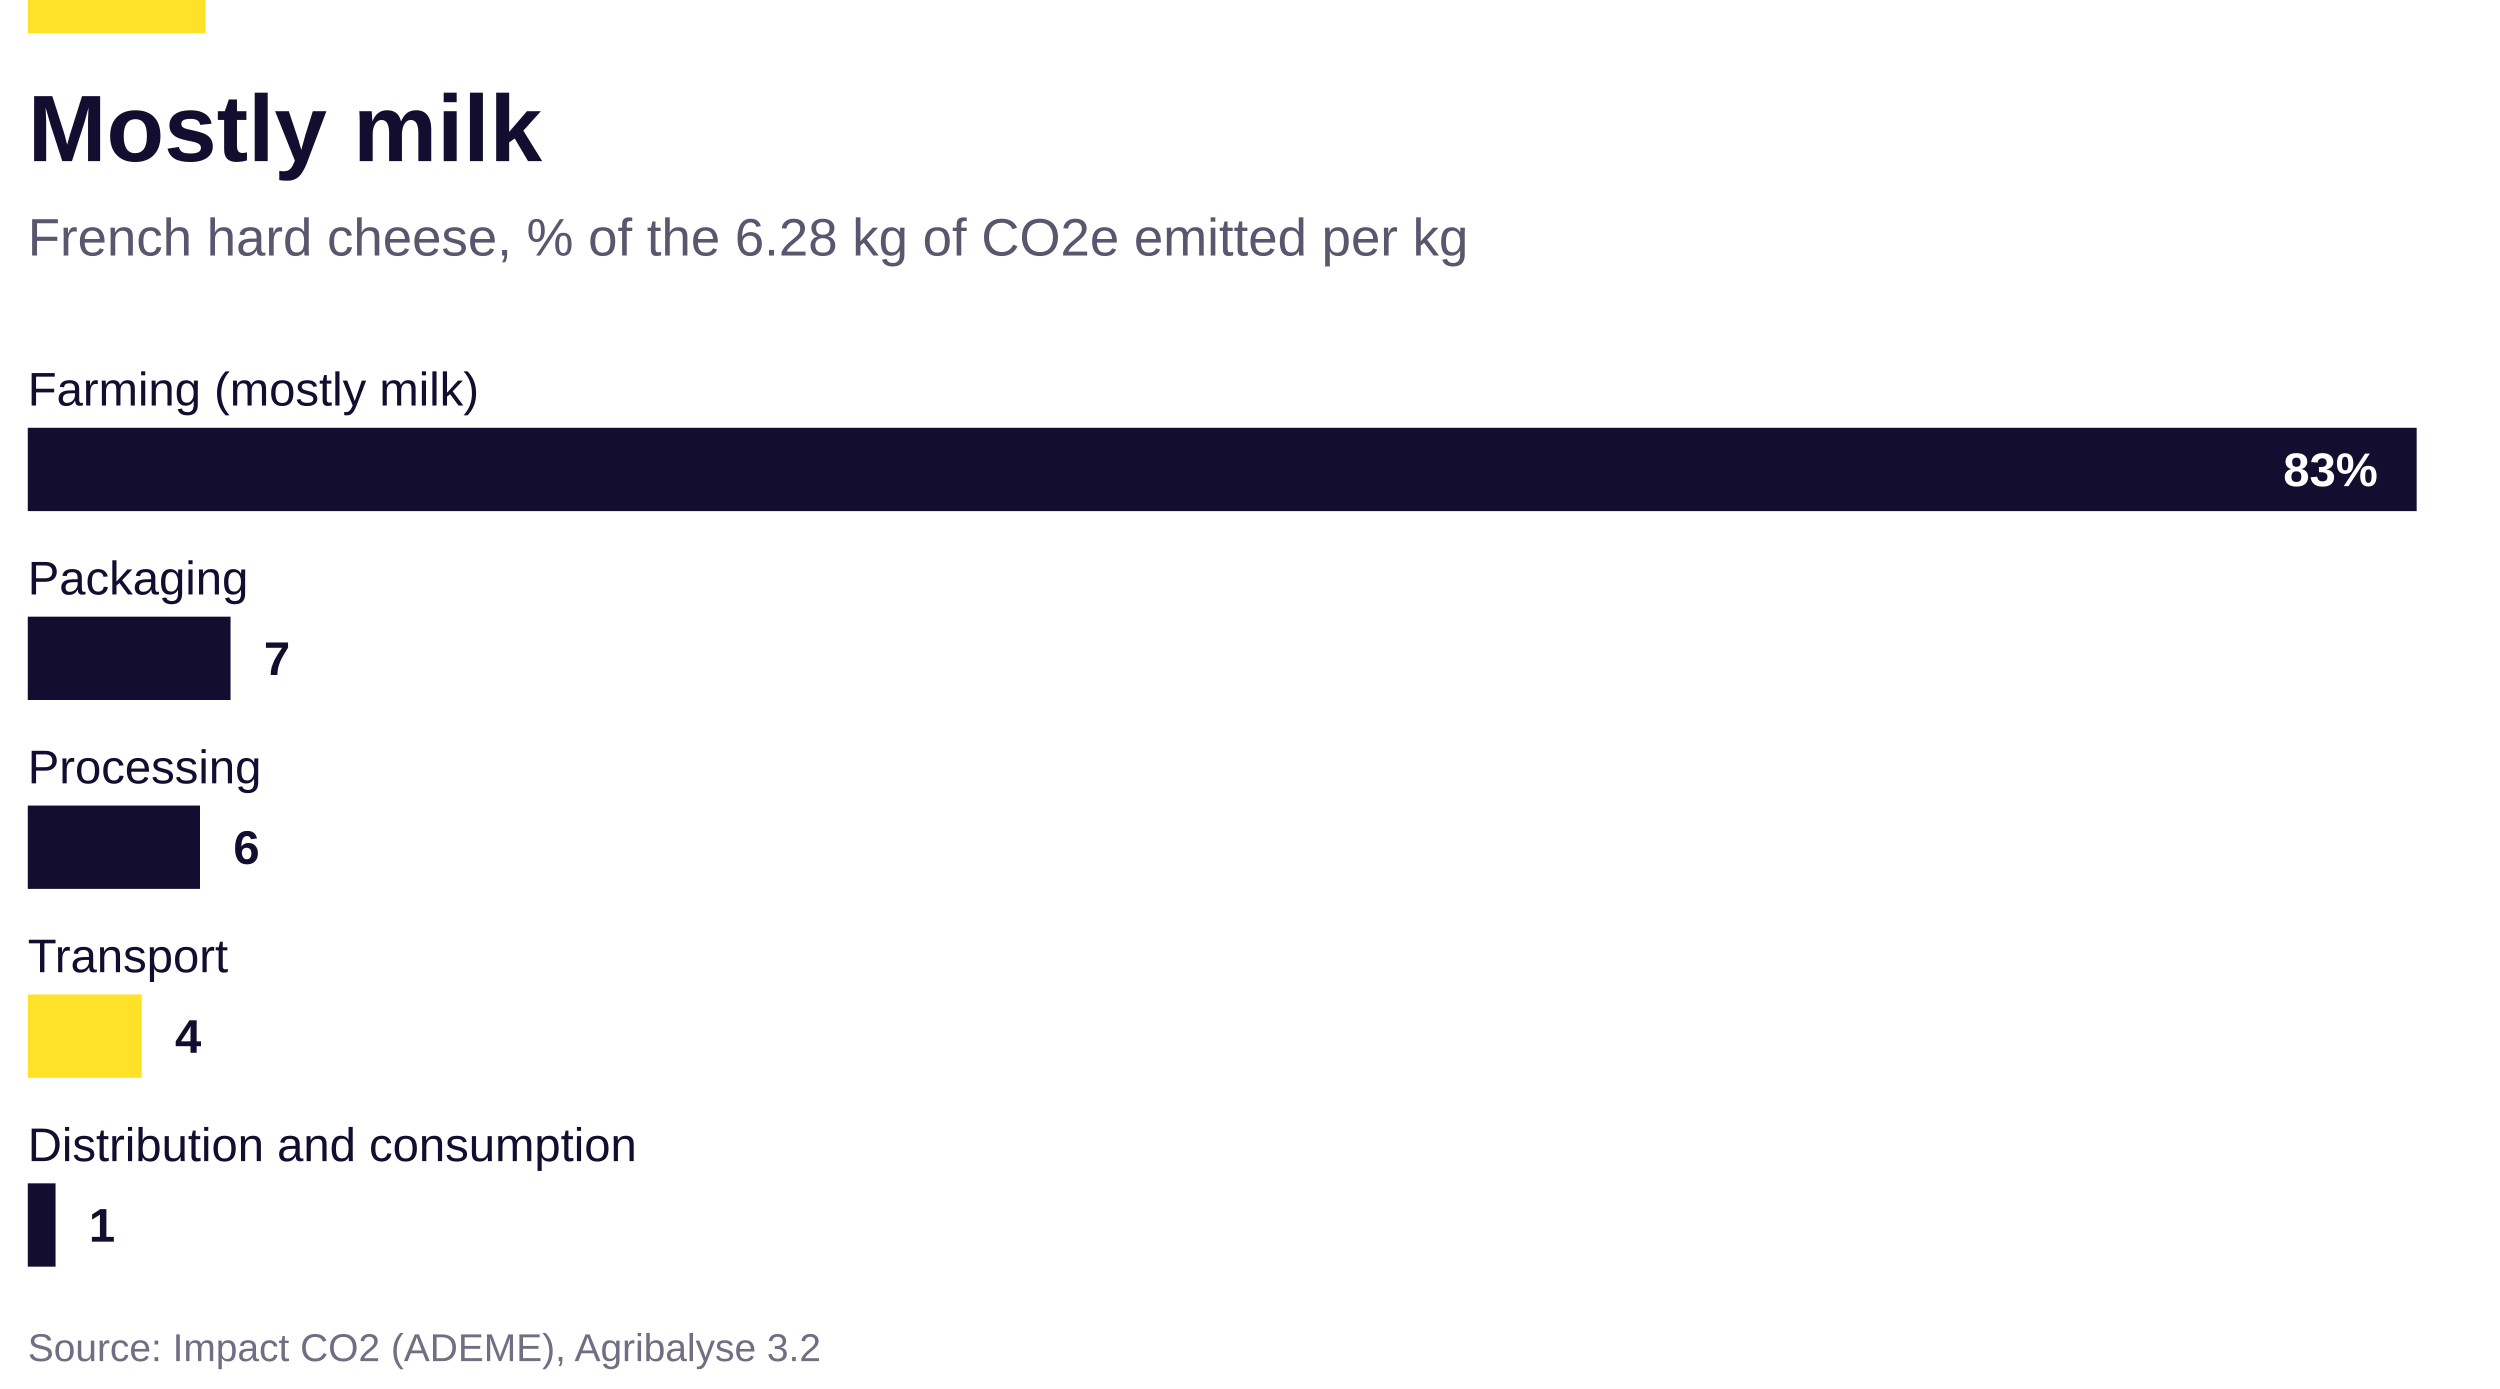
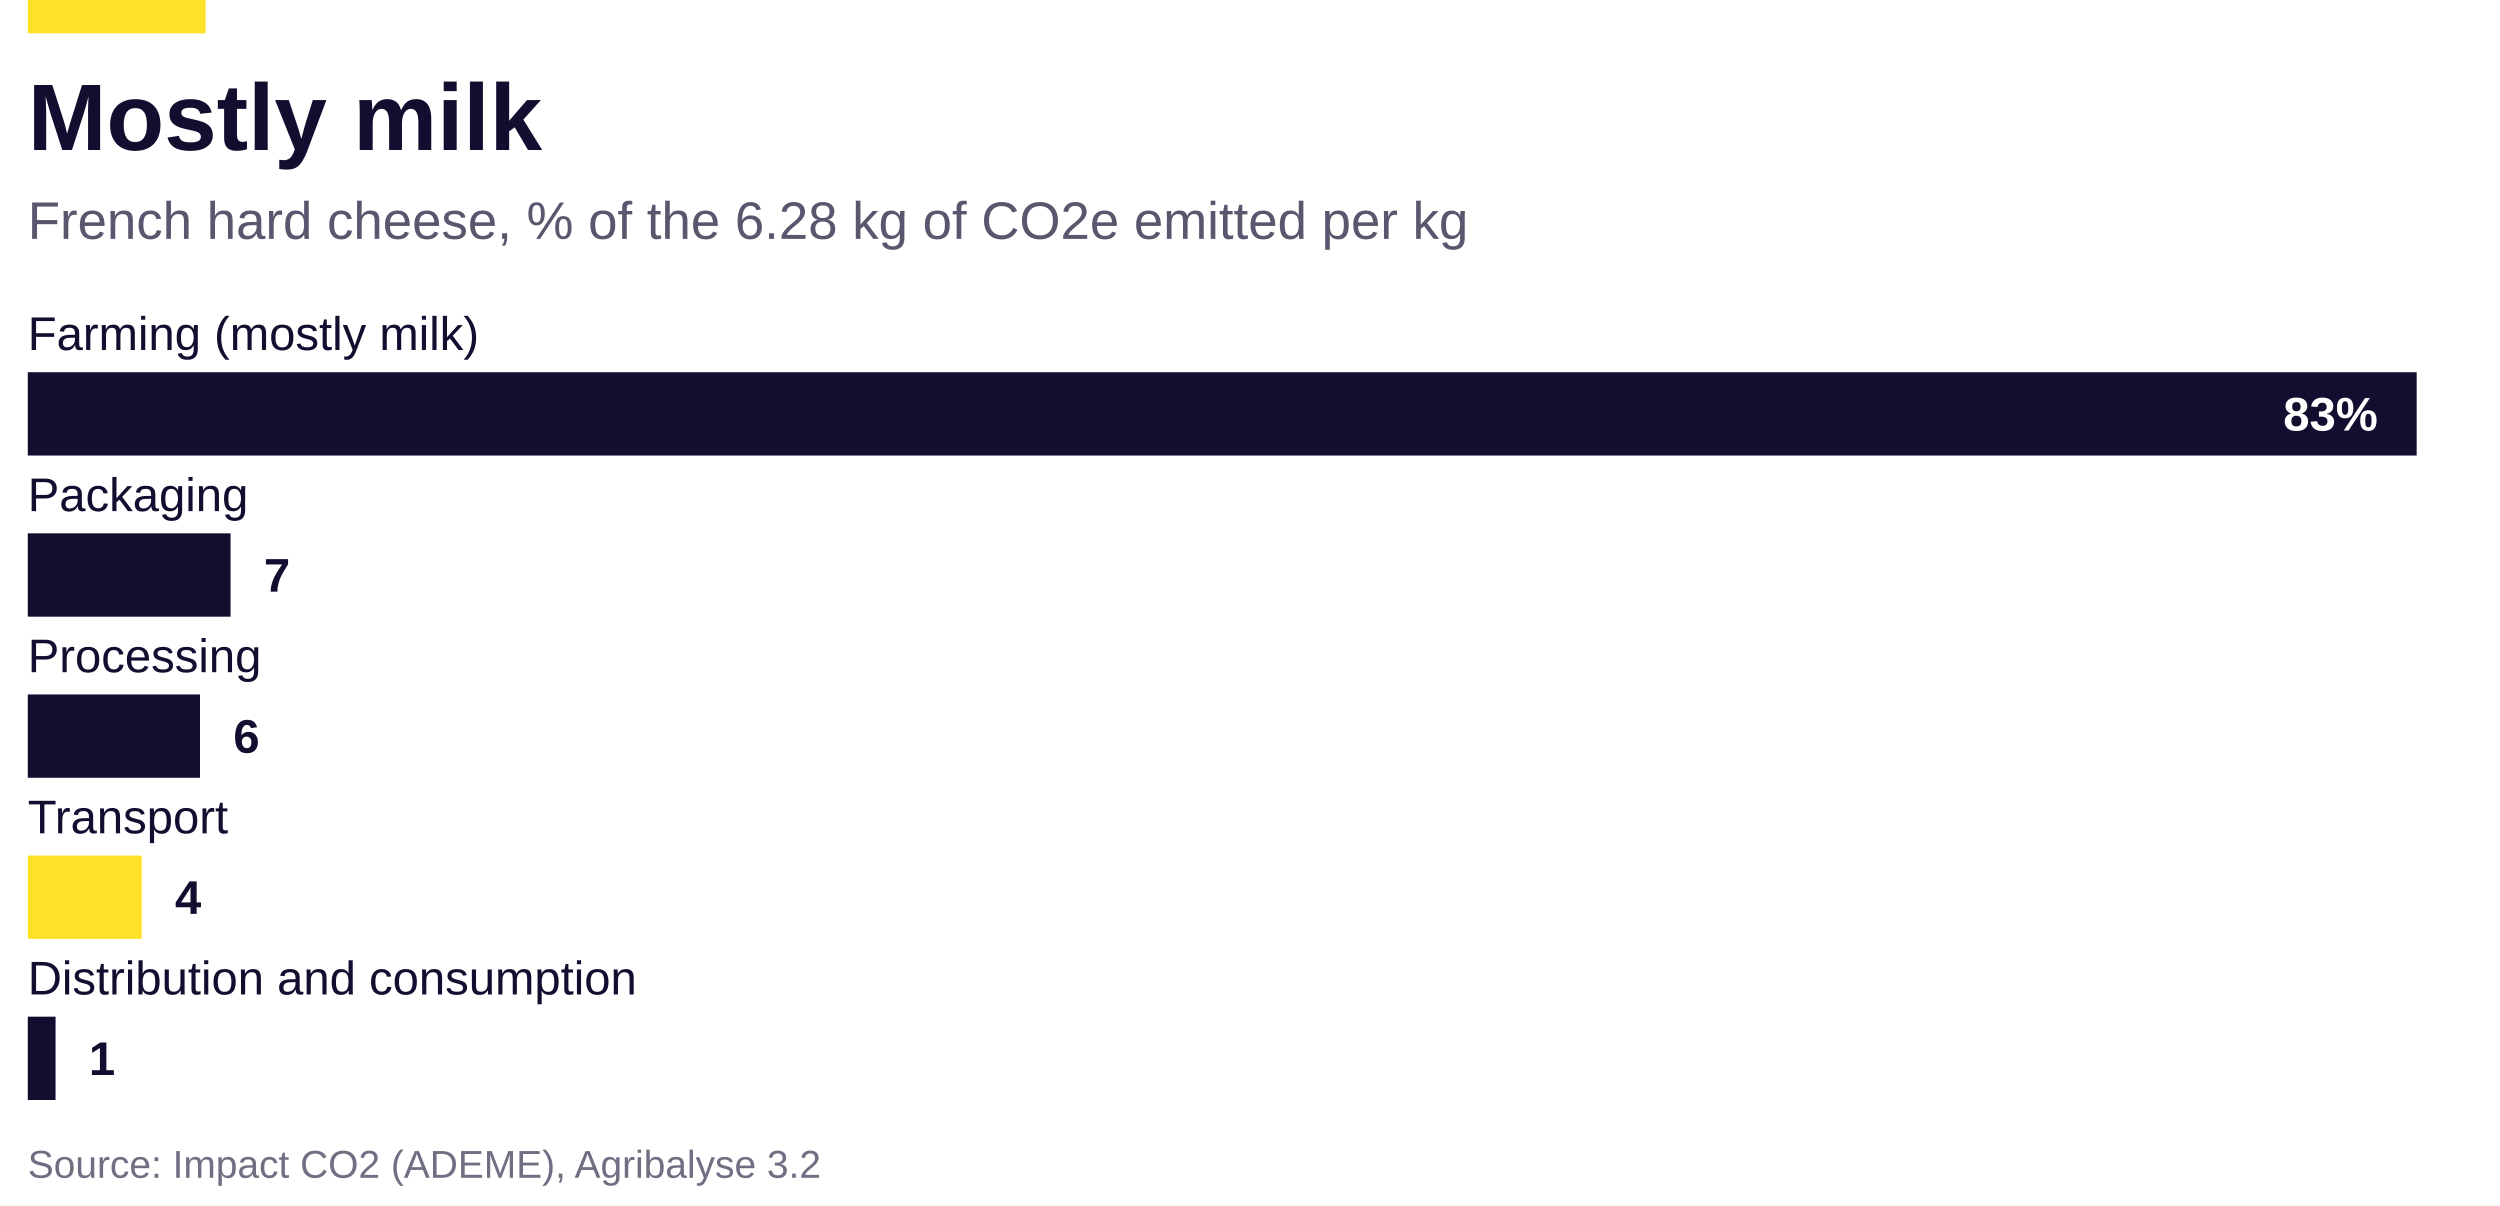
- <svg xmlns="http://www.w3.org/2000/svg" viewBox="0 0 900 500" width="900" height="500" role="img" font-family="'Helvetica Neue', Arial, sans-serif">
-   <rect width="900" height="500" fill="#ffffff" />
+ <svg xmlns="http://www.w3.org/2000/svg" viewBox="0 0 900 434" width="900" height="434" role="img" font-family="'Helvetica Neue', Arial, sans-serif">
+   <rect width="900" height="434" fill="#ffffff" />
  <rect x="10" y="0" width="64" height="12" fill="#ffe228" />
-   <text x="10" y="58" font-size="34" font-weight="700" fill="#130e30">Mostly milk</text>
-   <text x="10" y="92" font-size="19" fill="#130e30" opacity="0.7">French hard cheese, % of the 6.28 kg of CO2e emitted per kg</text>
-   <text x="10" y="146" font-size="17" fill="#130e30">Farming (mostly milk)</text>
-   <rect x="10" y="154" width="860" height="30" fill="#130e30" />
-   <text x="856" y="175" font-size="17" font-weight="700" fill="#ffffff" text-anchor="end">83%</text>
-   <text x="10" y="214" font-size="17" fill="#130e30">Packaging</text>
-   <rect x="10" y="222" width="73" height="30" fill="#130e30" />
-   <text x="95" y="243" font-size="17" font-weight="700" fill="#130e30">7</text>
-   <text x="10" y="282" font-size="17" fill="#130e30">Processing</text>
-   <rect x="10" y="290" width="62" height="30" fill="#130e30" />
-   <text x="84" y="311" font-size="17" font-weight="700" fill="#130e30">6</text>
-   <text x="10" y="350" font-size="17" fill="#130e30">Transport</text>
-   <rect x="10" y="358" width="41" height="30" fill="#ffe228" />
-   <text x="63" y="379" font-size="17" font-weight="700" fill="#130e30">4</text>
-   <text x="10" y="418" font-size="17" fill="#130e30">Distribution and consumption</text>
-   <rect x="10" y="426" width="10" height="30" fill="#130e30" />
-   <text x="32" y="447" font-size="17" font-weight="700" fill="#130e30">1</text>
-   <text x="10" y="490" font-size="14" fill="#130e30" opacity="0.6">Source: Impact CO2 (ADEME), Agribalyse 3.2</text>
+   <text x="10" y="54" font-size="34" font-weight="700" fill="#130e30">Mostly milk</text>
+   <text x="10" y="86" font-size="19" fill="#130e30" opacity="0.7">French hard cheese, % of the 6.28 kg of CO2e emitted per kg</text>
+   <text x="10" y="126" font-size="17" fill="#130e30">Farming (mostly milk)</text>
+   <rect x="10" y="134" width="860" height="30" fill="#130e30" />
+   <text x="856" y="155" font-size="17" font-weight="700" fill="#ffffff" text-anchor="end">83%</text>
+   <text x="10" y="184" font-size="17" fill="#130e30">Packaging</text>
+   <rect x="10" y="192" width="73" height="30" fill="#130e30" />
+   <text x="95" y="213" font-size="17" font-weight="700" fill="#130e30">7</text>
+   <text x="10" y="242" font-size="17" fill="#130e30">Processing</text>
+   <rect x="10" y="250" width="62" height="30" fill="#130e30" />
+   <text x="84" y="271" font-size="17" font-weight="700" fill="#130e30">6</text>
+   <text x="10" y="300" font-size="17" fill="#130e30">Transport</text>
+   <rect x="10" y="308" width="41" height="30" fill="#ffe228" />
+   <text x="63" y="329" font-size="17" font-weight="700" fill="#130e30">4</text>
+   <text x="10" y="358" font-size="17" fill="#130e30">Distribution and consumption</text>
+   <rect x="10" y="366" width="10" height="30" fill="#130e30" />
+   <text x="32" y="387" font-size="17" font-weight="700" fill="#130e30">1</text>
+   <text x="10" y="424" font-size="14" fill="#130e30" opacity="0.6">Source: Impact CO2 (ADEME), Agribalyse 3.2</text>
</svg>
